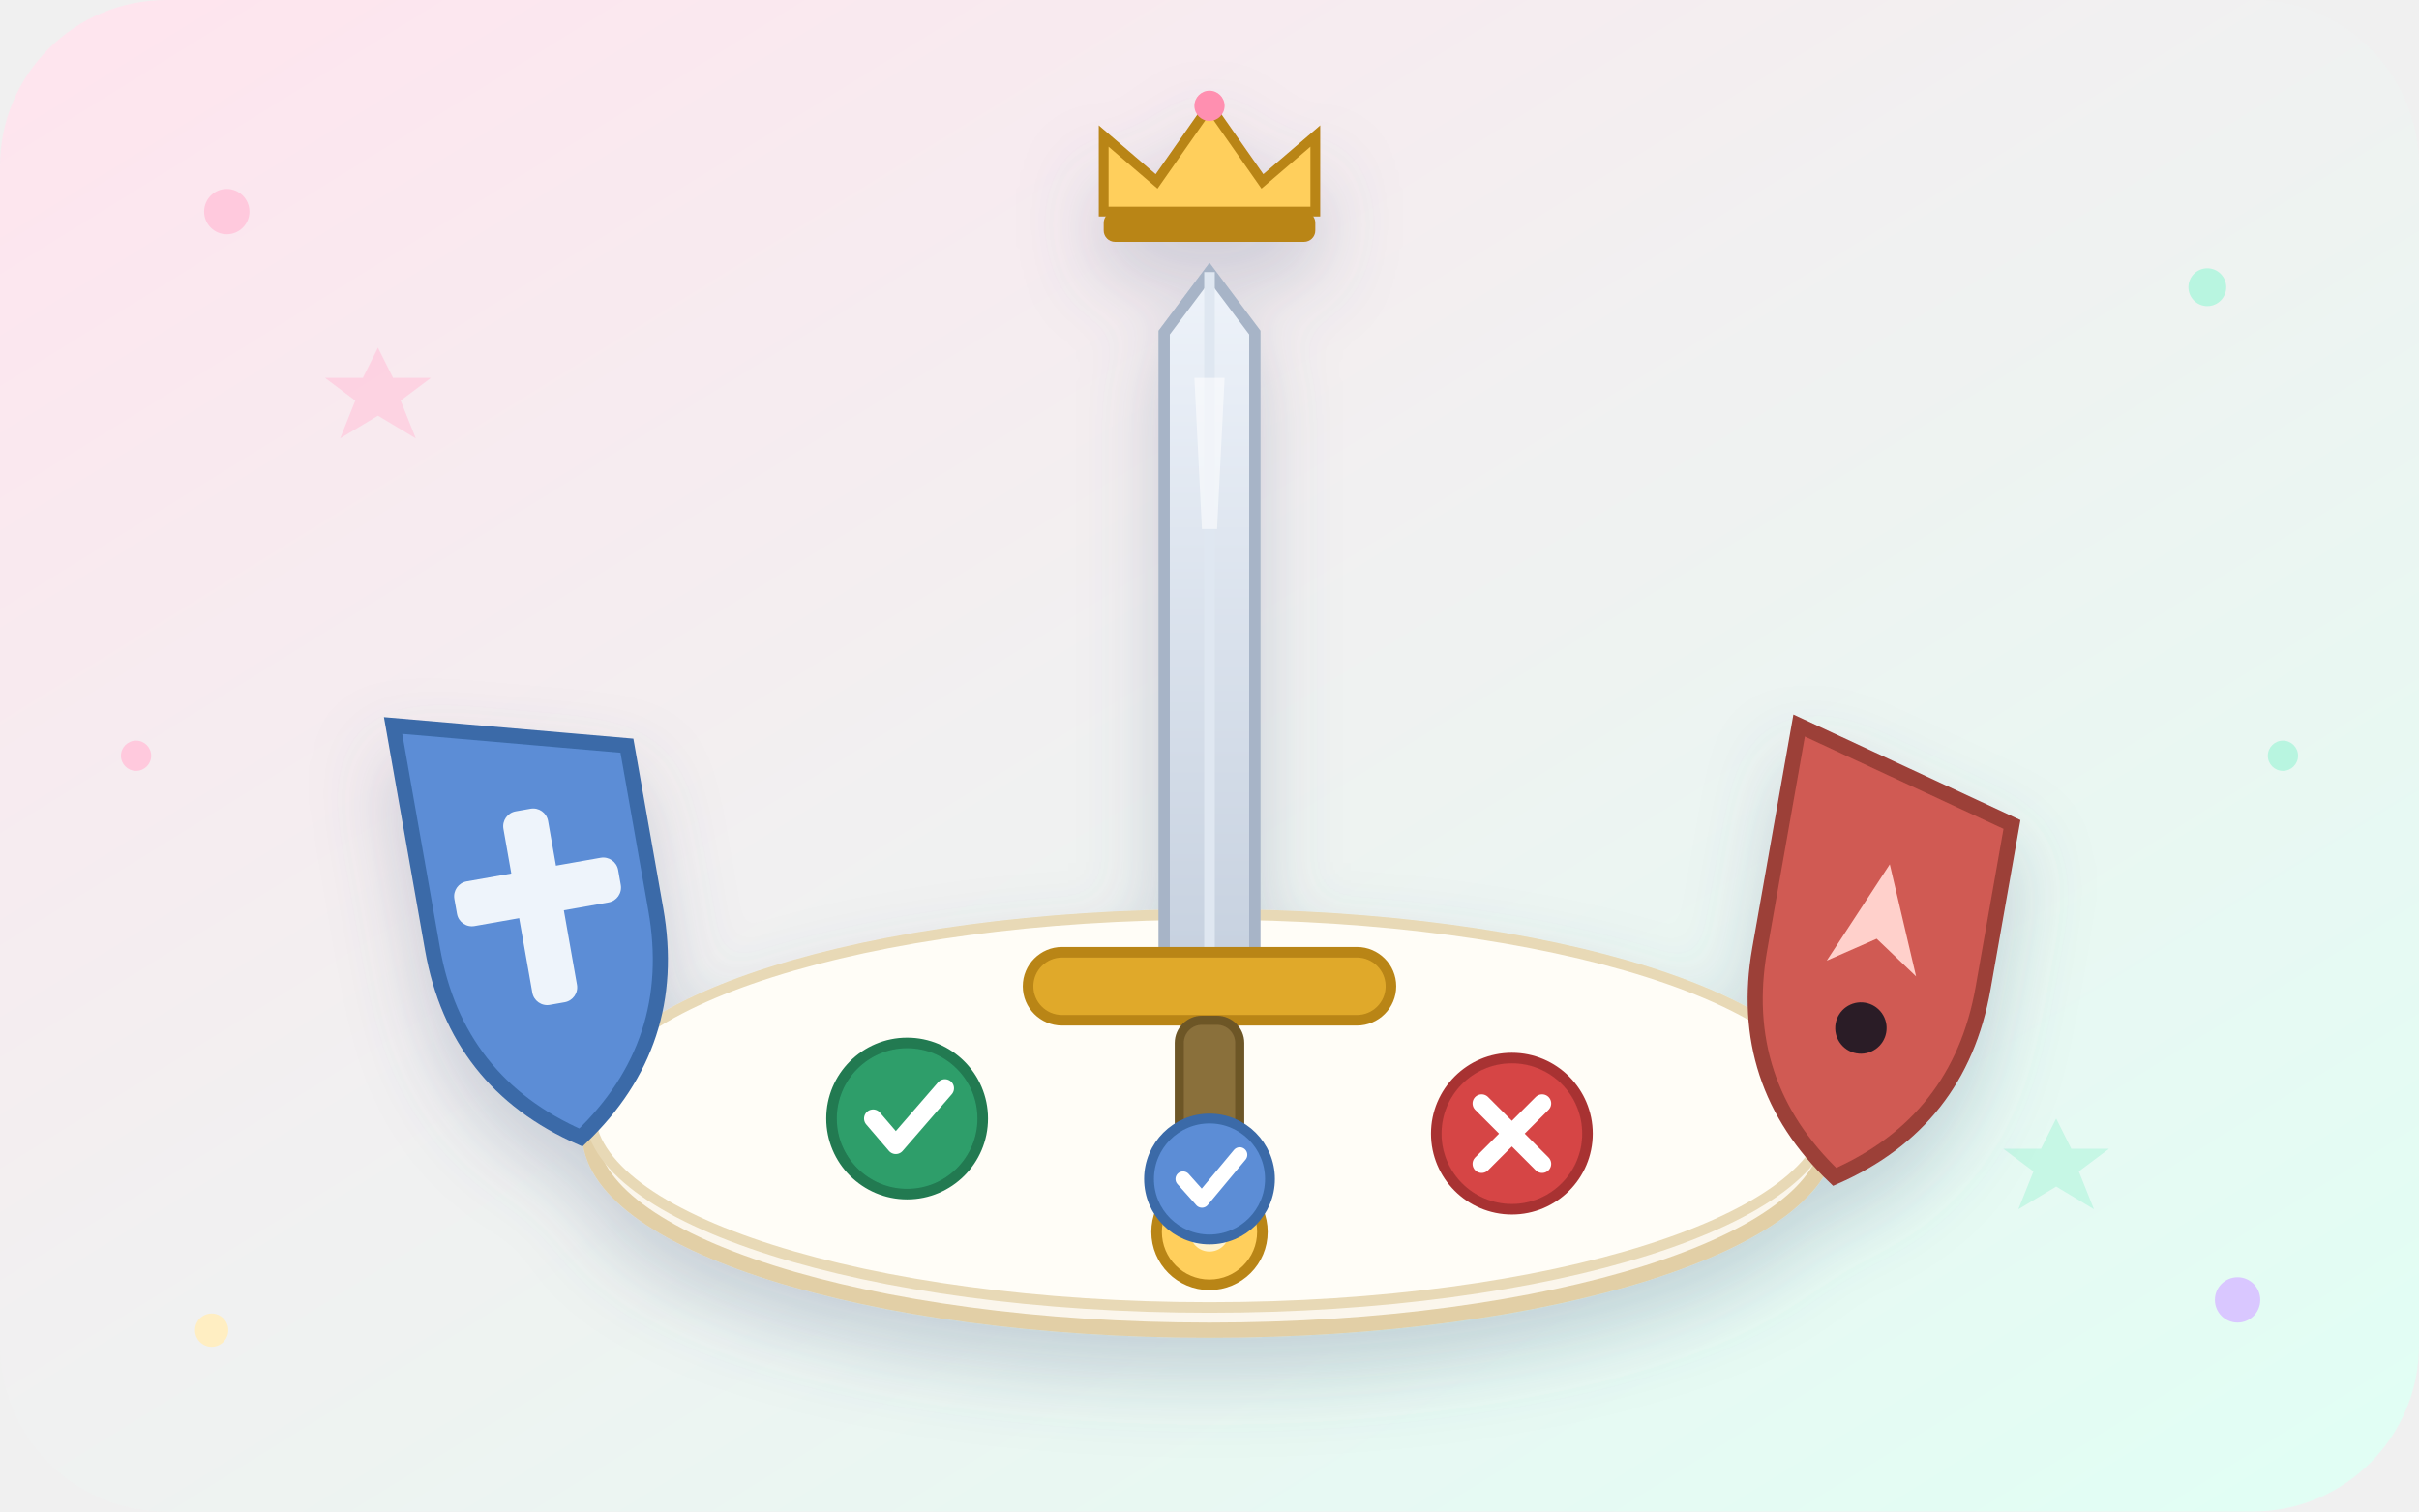
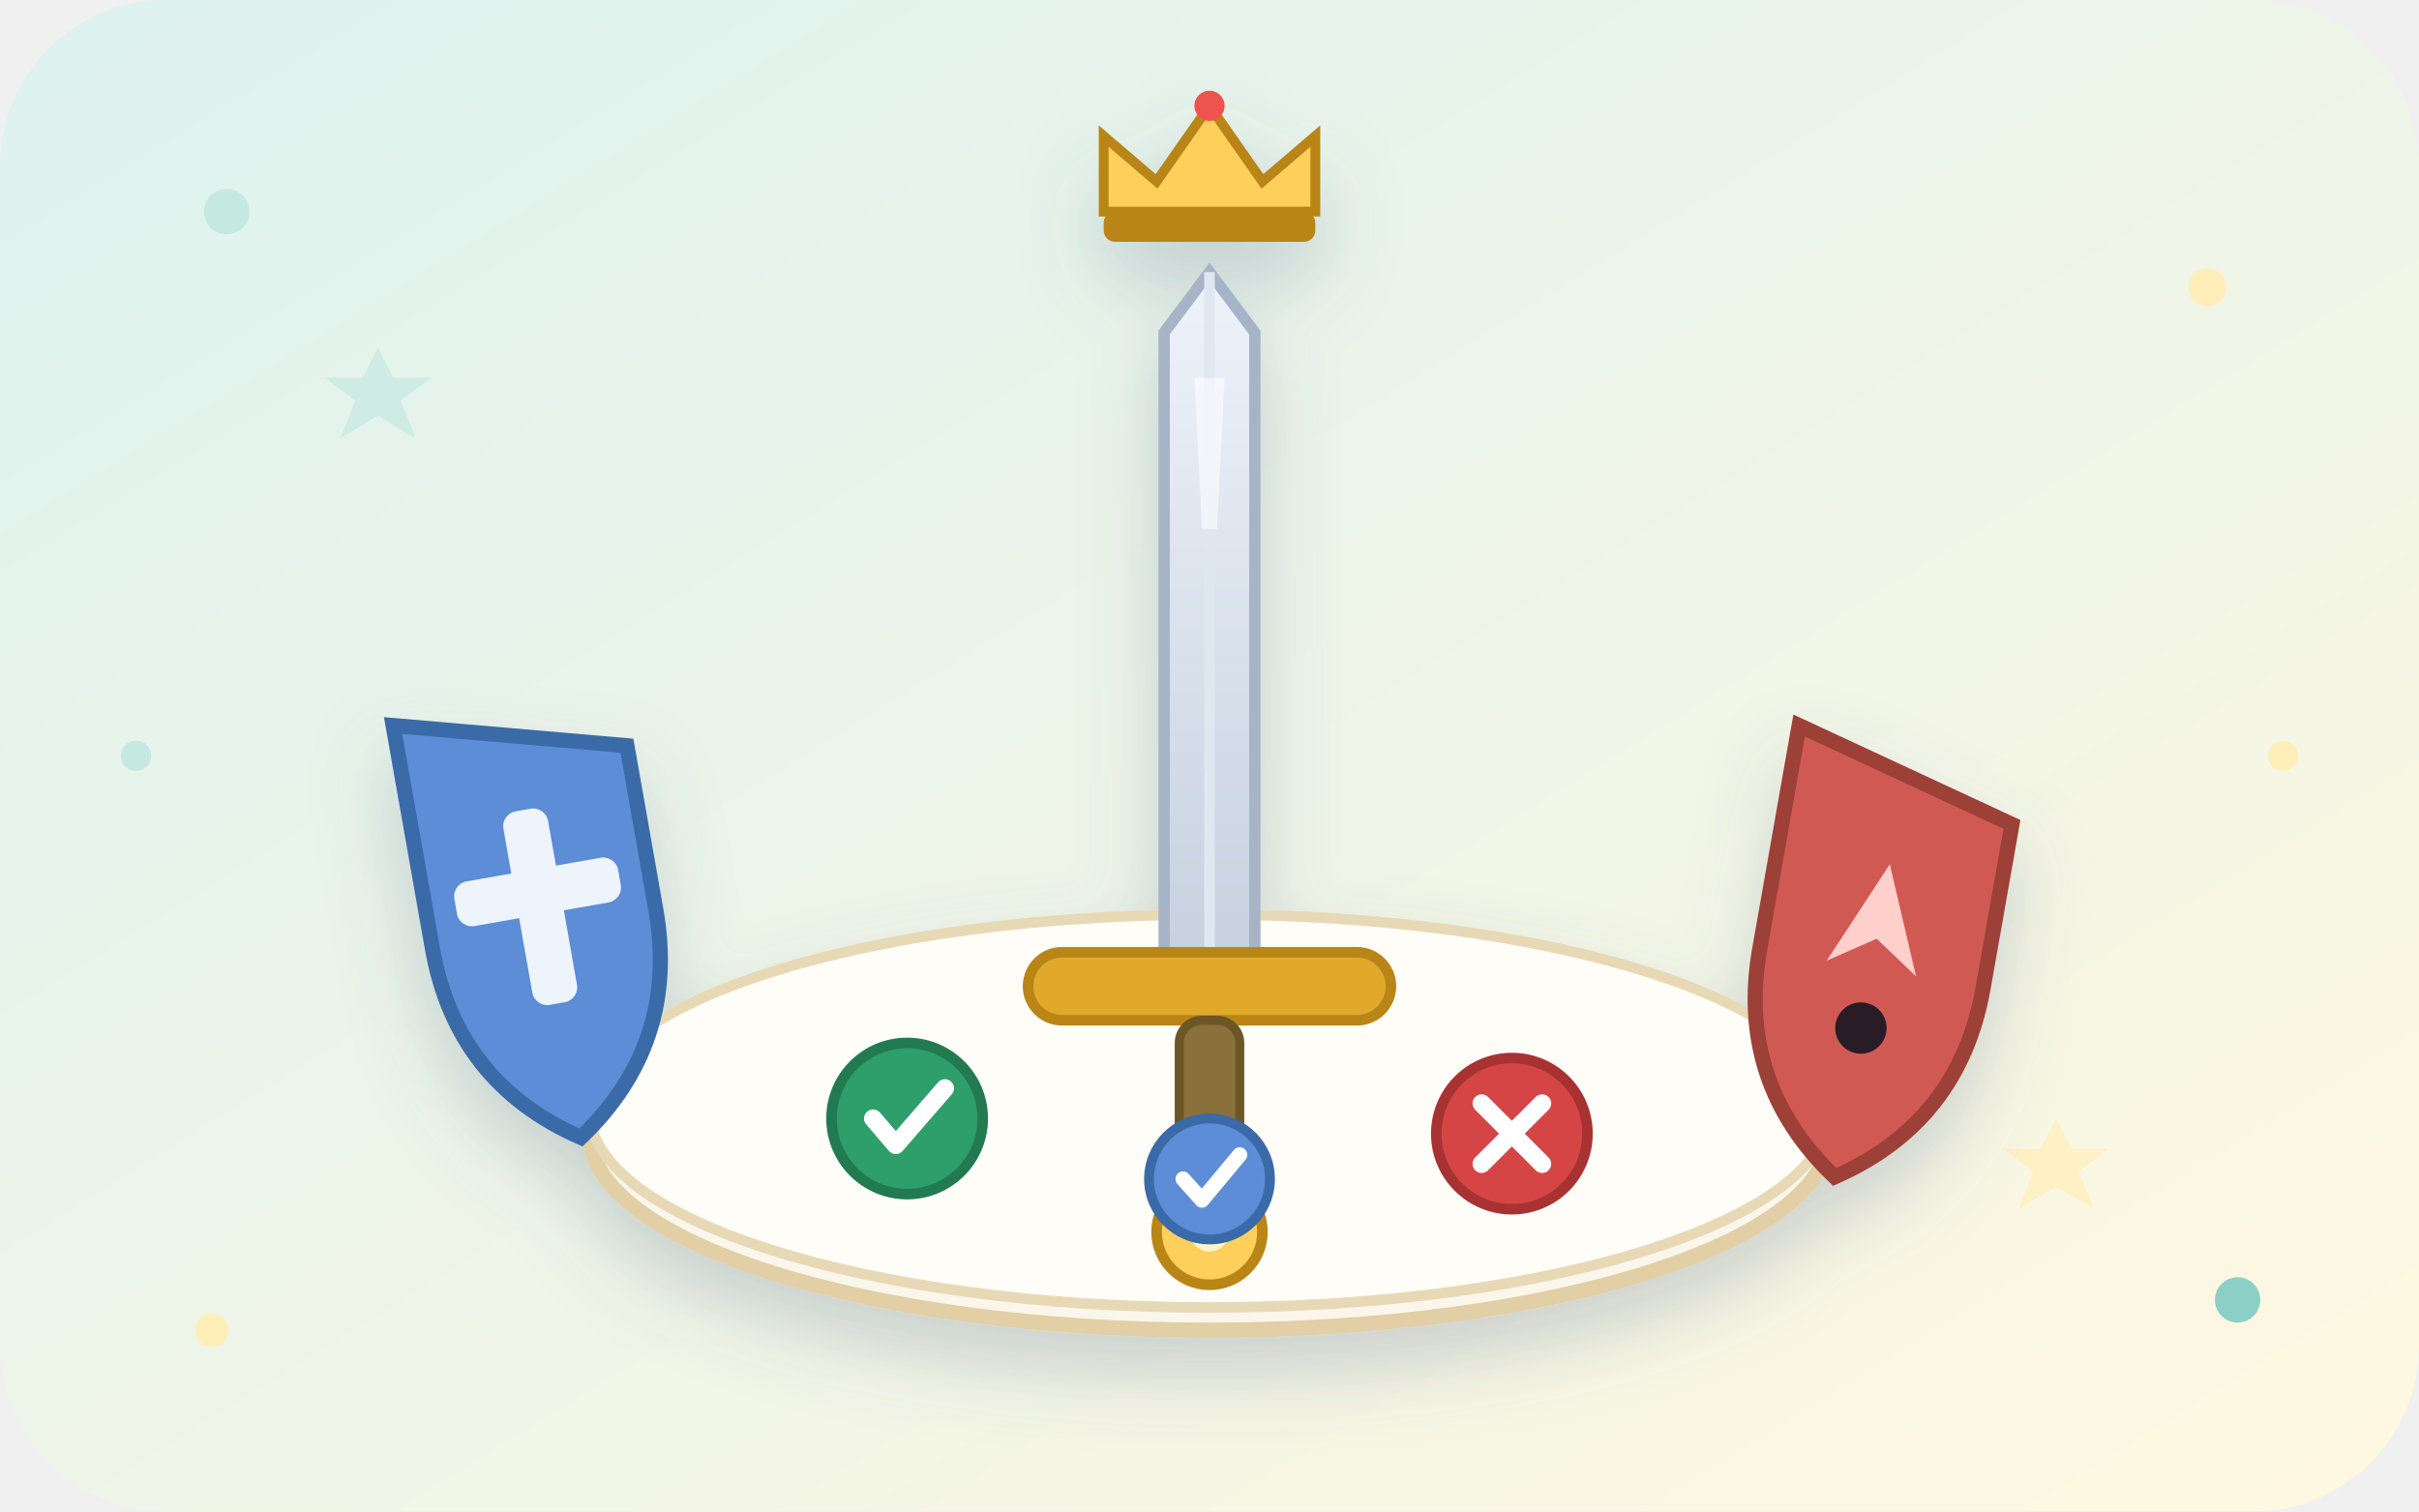
<svg xmlns="http://www.w3.org/2000/svg" viewBox="0 0 320 200" fill="none">
  <defs>
    <linearGradient id="bg" x1="0" y1="0" x2="1" y2="1">
-       <stop offset="0" stop-color="#ffe4ee" />
-       <stop offset="1" stop-color="#e0fff4" />
+       <stop offset="0" stop-color="#ddf2ef" />
+       <stop offset="1" stop-color="#fff8e1" />
    </linearGradient>
    <linearGradient id="blade" x1="0" y1="0" x2="0" y2="1">
      <stop offset="0" stop-color="#eef3fa" />
      <stop offset="1" stop-color="#c3cedd" />
    </linearGradient>
    <filter id="lift" x="-35%" y="-35%" width="170%" height="170%">
      <feDropShadow dx="0" dy="5" stdDeviation="5" flood-color="#5a6a8a" flood-opacity="0.26" />
    </filter>
  </defs>
  <rect width="320" height="200" rx="22" fill="url(#bg)" />
-   <circle cx="30" cy="28" r="3" fill="#ffc9dd" />
-   <circle cx="292" cy="38" r="2.5" fill="#b8f5e0" />
-   <circle cx="296" cy="172" r="3" fill="#d9c7ff" />
-   <circle cx="28" cy="176" r="2.2" fill="#ffeec2" />
-   <circle cx="18" cy="100" r="2" fill="#ffc9dd" />
-   <circle cx="302" cy="100" r="2" fill="#b8f5e0" />
-   <path d="M 50,46 L 52,50 L 57,50 L 53,53 L 55,58 L 50,55 L 45,58 L 47,53 L 43,50 L 48,50 Z" fill="#ffc9dd" opacity="0.7" />
-   <path d="M 272,148 L 274,152 L 279,152 L 275,155 L 277,160 L 272,157 L 267,160 L 269,155 L 265,152 L 270,152 Z" fill="#b8f5e0" opacity="0.7" />
+   <circle cx="30" cy="28" r="3" fill="#c5e8e1" />
+   <circle cx="292" cy="38" r="2.5" fill="#ffeeb8" />
+   <circle cx="296" cy="172" r="3" fill="#8ccfc6" />
+   <circle cx="28" cy="176" r="2.2" fill="#ffeeb8" />
+   <circle cx="18" cy="100" r="2" fill="#c5e8e1" />
+   <circle cx="302" cy="100" r="2" fill="#ffeeb8" />
+   <path d="M 50,46 L 52,50 L 57,50 L 53,53 L 55,58 L 50,55 L 45,58 L 47,53 L 43,50 L 48,50 Z" fill="#c5e8e1" opacity="0.7" />
+   <path d="M 272,148 L 274,152 L 279,152 L 275,155 L 277,160 L 272,157 L 267,160 L 269,155 L 265,152 L 270,152 Z" fill="#ffeeb8" opacity="0.7" />
  <g filter="url(#lift)">
    <ellipse cx="160" cy="150" rx="82" ry="26" fill="#fbf6ec" stroke="#e2cfa6" stroke-width="2" />
    <ellipse cx="160" cy="147" rx="82" ry="26" fill="#fffdf7" stroke="#e8d9b6" stroke-width="1.4" />
    <g transform="translate(160, 30)">
      <path d="M0 6 L6 14 L6 96 L0 106 L-6 96 L-6 14 Z" fill="url(#blade)" stroke="#a7b4c7" stroke-width="1.5" />
      <path d="M0 6 L0 106" stroke="#dfe7f1" stroke-width="1.4" />
      <rect x="-24" y="96" width="48" height="9" rx="4.5" fill="#e0a92a" stroke="#b98518" stroke-width="1.4" />
      <rect x="-4" y="105" width="8" height="24" rx="3" fill="#8a6f3a" stroke="#6d5628" stroke-width="1.2" />
      <circle cx="0" cy="133" r="7" fill="#ffcf5c" stroke="#b98518" stroke-width="1.4" />
      <circle cx="0" cy="133" r="2.6" fill="#fff3cf" />
      <path d="M-2 20 L2 20 L1 40 L-1 40 Z" fill="#ffffff" opacity="0.55" />
    </g>
    <g transform="translate(160, 22)">
      <path d="M-14 6 L-14 -4 L-7 2 L0 -8 L7 2 L14 -4 L14 6 Z" fill="#ffcf5c" stroke="#b98518" stroke-width="1.3" />
      <rect x="-14" y="6" width="28" height="4" rx="1.5" fill="#b98518" />
-       <circle cx="0" cy="-8" r="2" fill="#ff8fb0" />
+       <circle cx="0" cy="-8" r="2" fill="#ef5350" />
    </g>
    <g transform="translate(52, 96) rotate(-10)">
      <path d="M0 0 L30 8 V30 Q30 48 15 58 Q0 48 0 30 Z" fill="#5b8dd6" stroke="#3a6aa8" stroke-width="2" />
      <rect x="12" y="14" width="6" height="26" rx="2" fill="#eef4fb" />
      <rect x="4" y="22" width="22" height="6" rx="2" fill="#eef4fb" />
    </g>
    <g transform="translate(238, 96) rotate(10)">
      <path d="M0 0 L30 8 V30 Q30 48 15 58 Q0 48 0 30 Z" fill="#d05a52" stroke="#9c3f38" stroke-width="2" />
      <path d="M15 16 L9 30 L15 26 L21 30 Z" fill="#ffd0cb" />
      <circle cx="15" cy="38" r="3.4" fill="#2a1f28" />
    </g>
    <g transform="translate(120, 148)">
      <circle cx="0" cy="0" r="10" fill="#2f9e6b" stroke="#217a51" stroke-width="1.4" />
      <path d="M-4.5 0 L-1.5 3.5 L5 -4" fill="none" stroke="#fff" stroke-width="2.4" stroke-linecap="round" stroke-linejoin="round" />
    </g>
    <g transform="translate(200, 150)">
      <circle cx="0" cy="0" r="10" fill="#d64545" stroke="#a83333" stroke-width="1.4" />
      <path d="M-4 -4 L4 4 M4 -4 L-4 4" stroke="#fff" stroke-width="2.4" stroke-linecap="round" />
    </g>
    <g transform="translate(160, 156)">
      <circle cx="0" cy="0" r="8" fill="#5b8dd6" stroke="#3a6aa8" stroke-width="1.3" />
      <path d="M-3.5 0 L-1 2.8 L4 -3.2" fill="none" stroke="#fff" stroke-width="2" stroke-linecap="round" stroke-linejoin="round" />
    </g>
  </g>
</svg>
